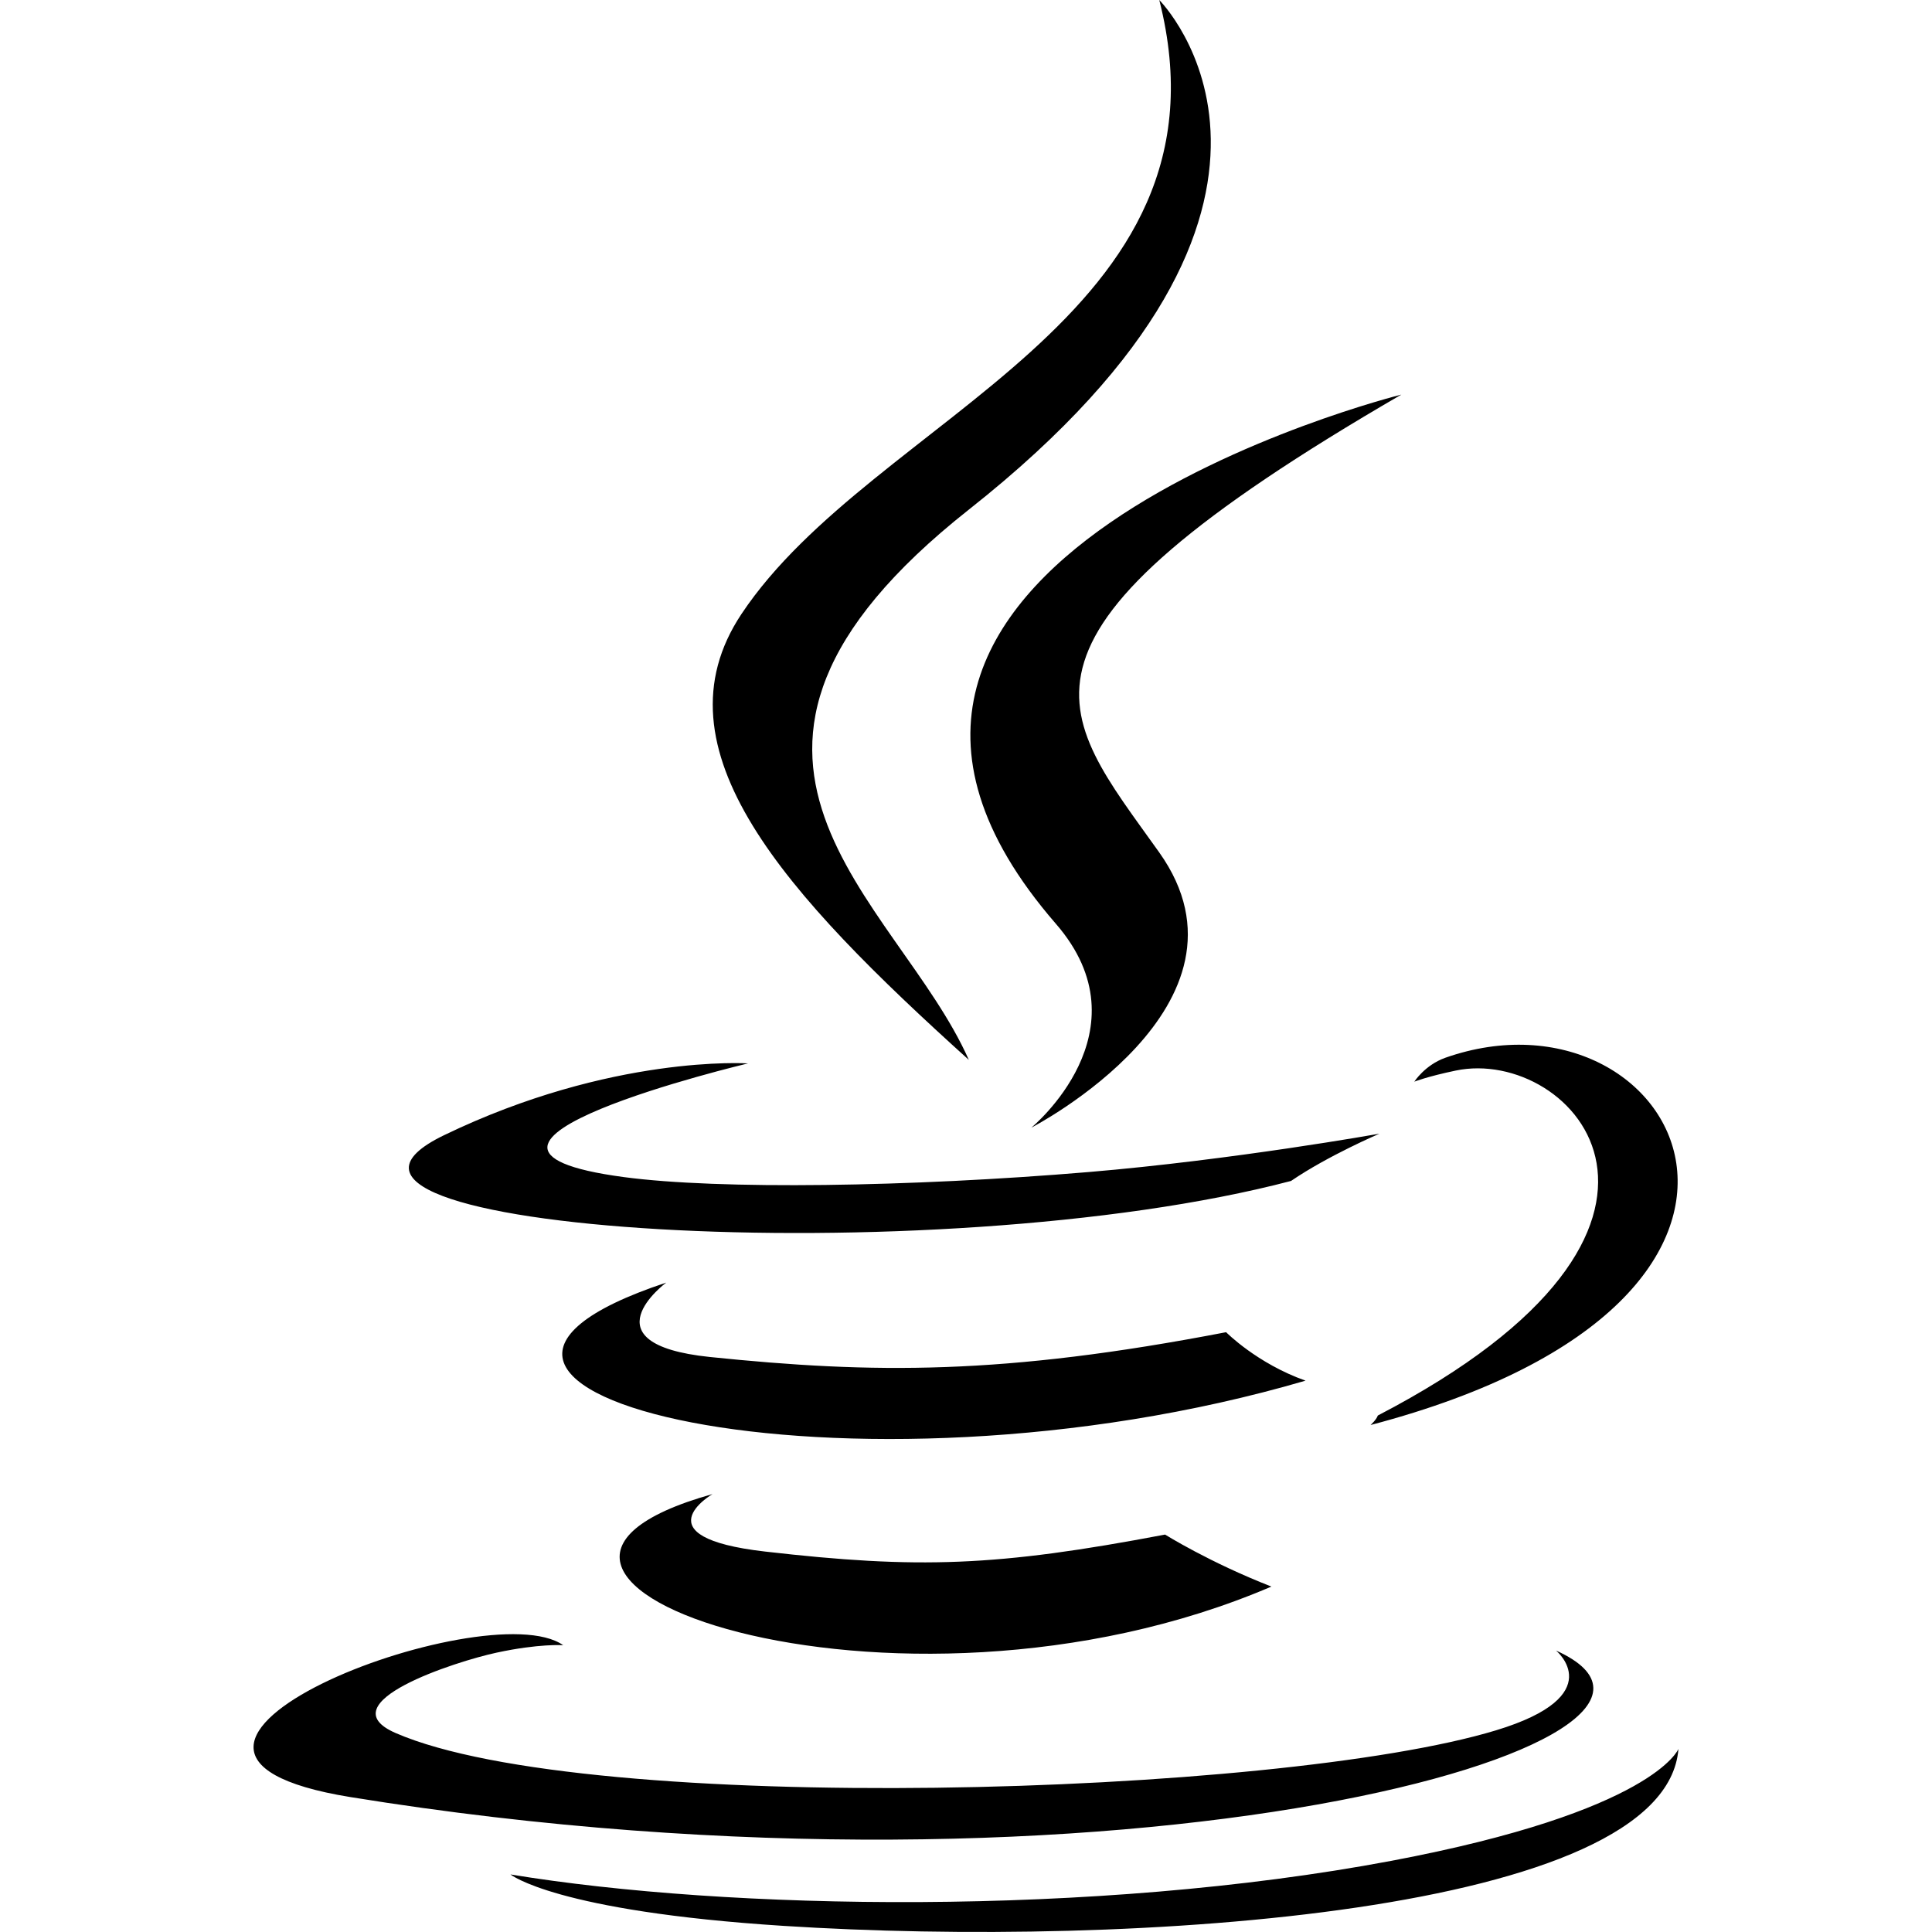
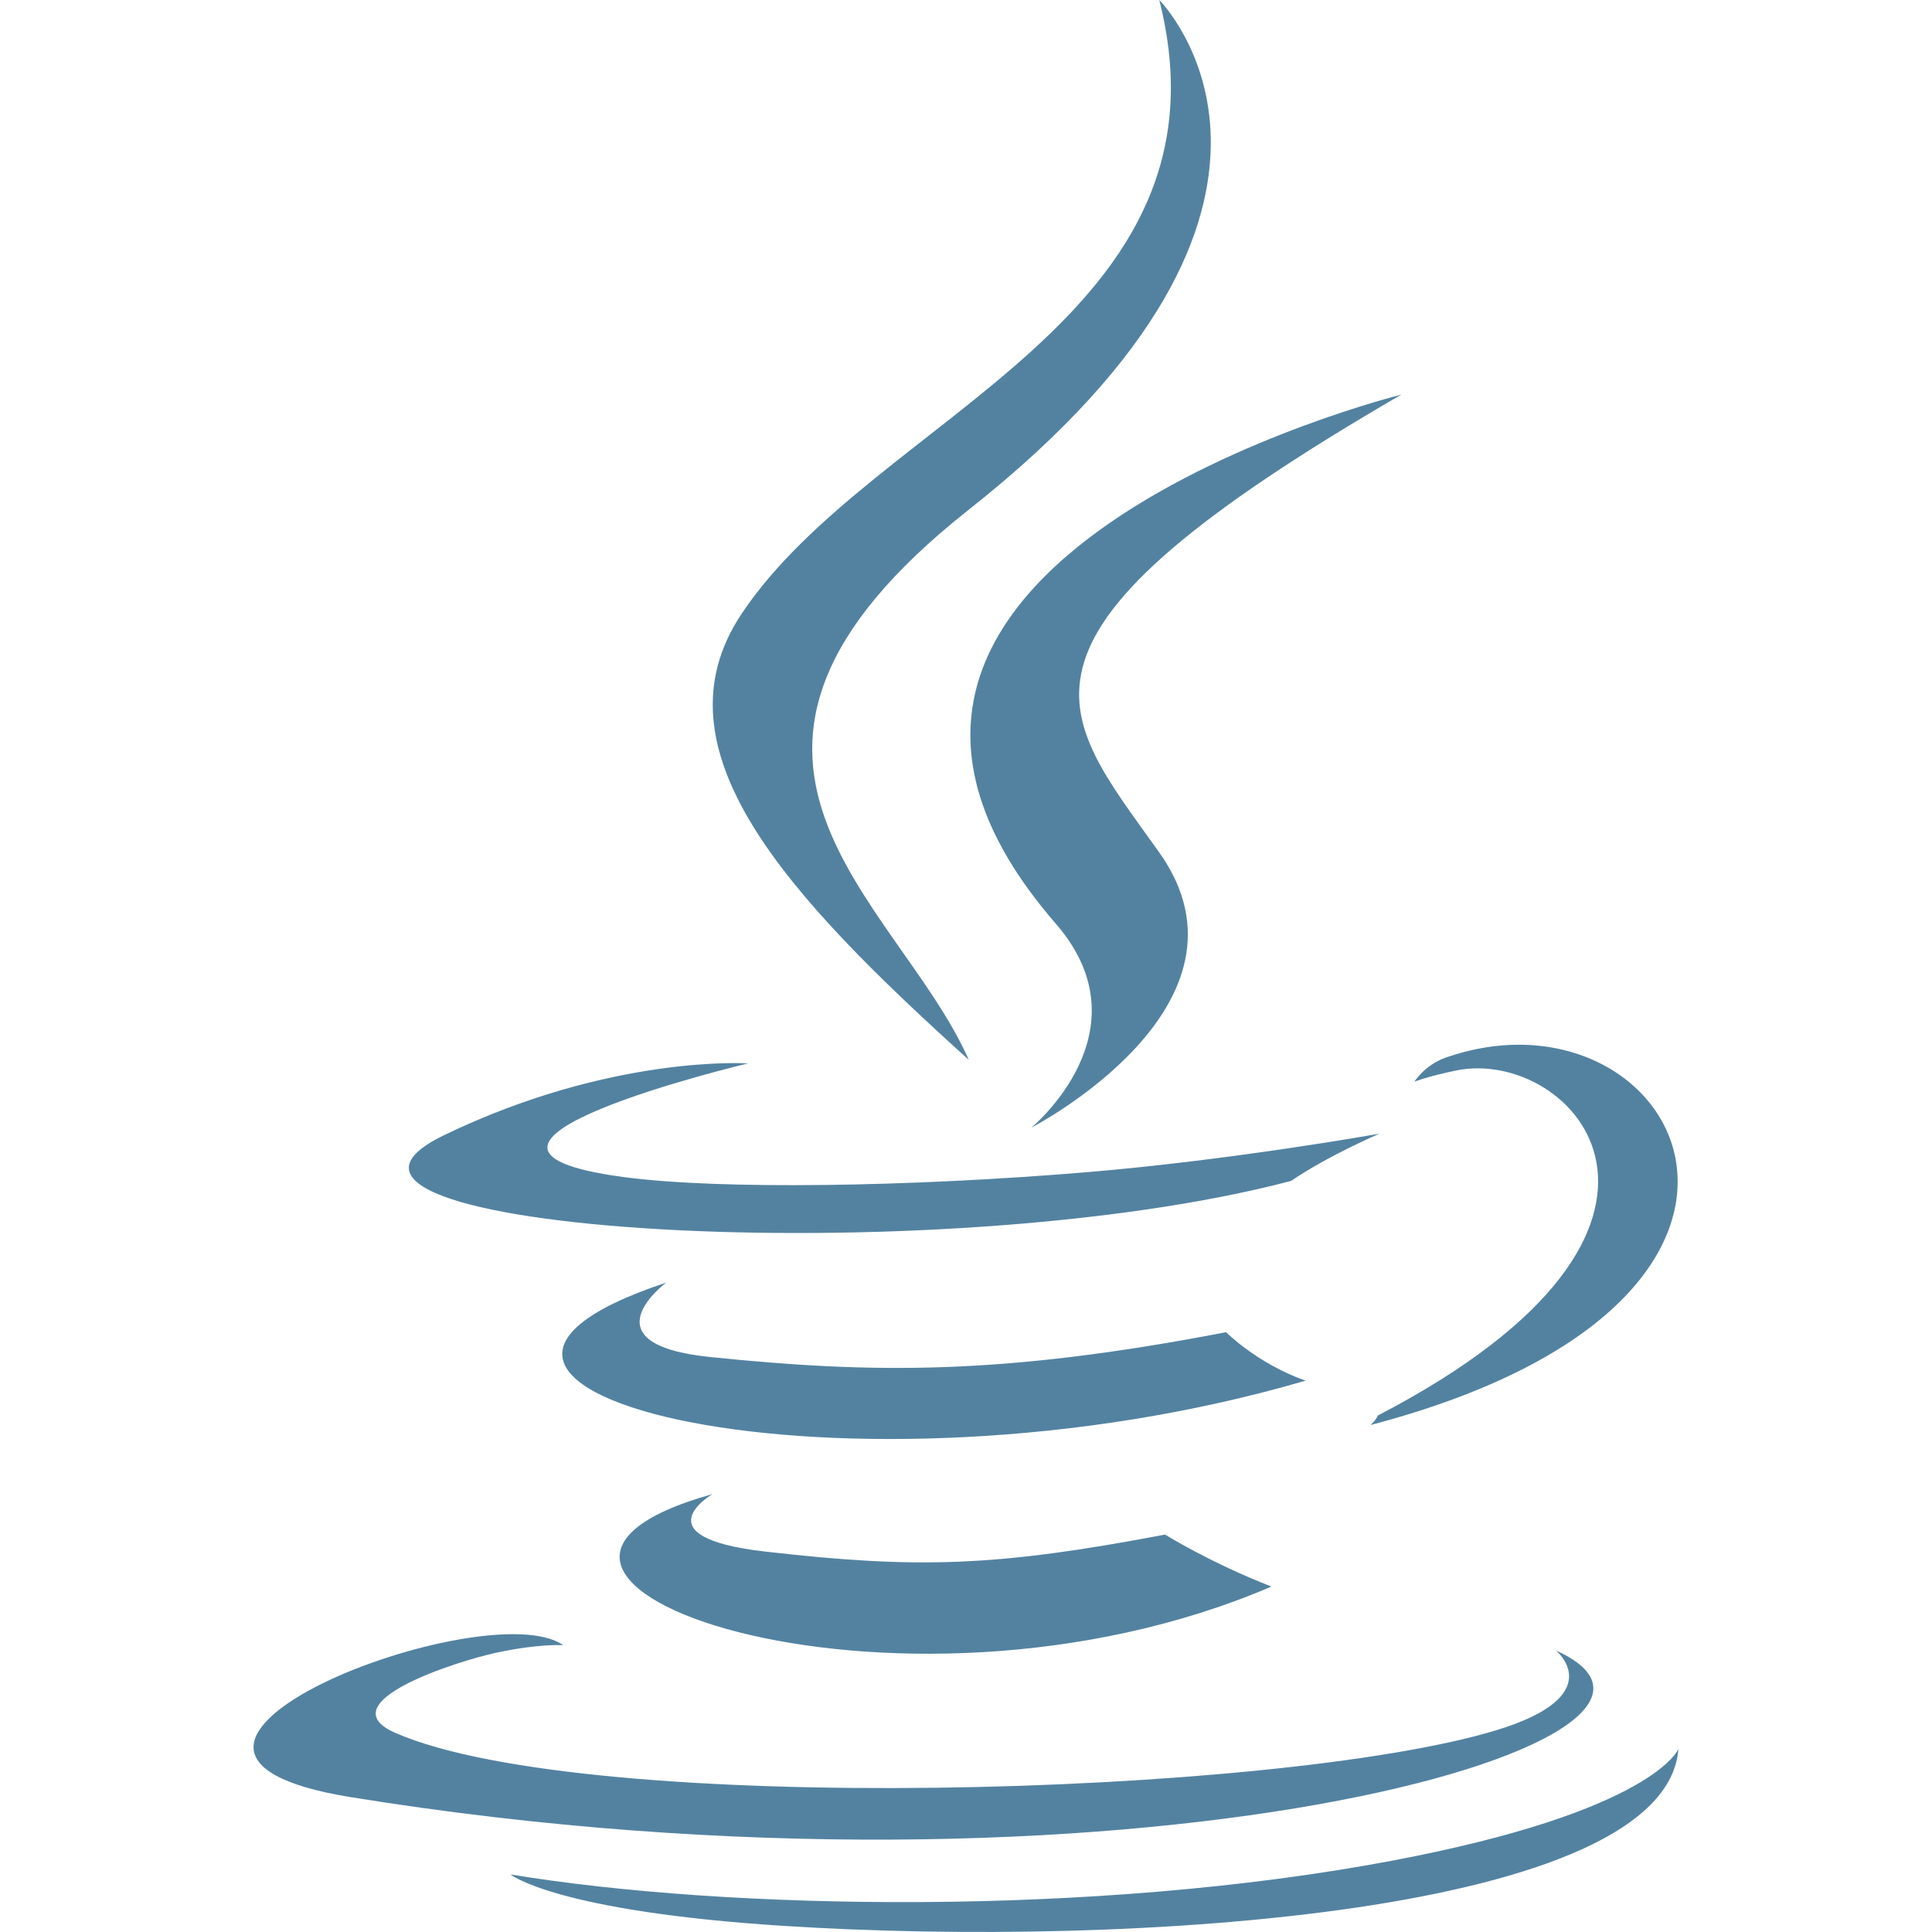
- <svg xmlns="http://www.w3.org/2000/svg" role="img" viewBox="0 0 24 24">
+ <svg xmlns="http://www.w3.org/2000/svg" role="img" viewBox="0 0 24 24" fill="#5382a1">
  <path d="M8.851 18.56s-.917.534.653.714c1.902.218 2.874.187 4.969-.211 0 0 .552.346 1.321.646-4.699 2.013-10.633-.118-6.943-1.149M8.276 15.933s-1.028.761.542.924c2.032.209 3.636.227 6.413-.308 0 0 .384.389.987.602-5.679 1.661-12.007.13-7.942-1.218M13.116 11.475c1.158 1.333-.304 2.533-.304 2.533s2.939-1.518 1.589-3.418c-1.261-1.772-2.228-2.652 3.007-5.688 0-.001-8.216 2.051-4.292 6.573M19.33 20.504s.679.559-.747.991c-2.712.822-11.288 1.069-13.669.033-.856-.373.75-.89 1.254-.998.527-.114.828-.093.828-.093-.953-.671-6.156 1.317-2.643 1.887 9.58 1.553 17.462-.7 14.977-1.82M9.292 13.21s-4.362 1.036-1.544 1.412c1.189.159 3.561.123 5.77-.062 1.806-.152 3.618-.477 3.618-.477s-.637.272-1.098.587c-4.429 1.165-12.986.623-10.522-.568 2.082-1.006 3.776-.892 3.776-.892M17.116 17.584c4.503-2.34 2.421-4.589.968-4.285-.355.074-.515.138-.515.138s.132-.207.385-.297c2.875-1.011 5.086 2.981-.928 4.562 0-.001.07-.062.09-.118M14.401 0s2.494 2.494-2.365 6.33c-3.896 3.077-.888 4.832-.001 6.836-2.274-2.053-3.943-3.858-2.824-5.539 1.644-2.469 6.197-3.665 5.19-7.627M9.734 23.924c4.322.277 10.959-.153 11.116-2.198 0 0-.302.775-3.572 1.391-3.688.694-8.239.613-10.937.168 0-.001.553.457 3.393.639" />
</svg>
